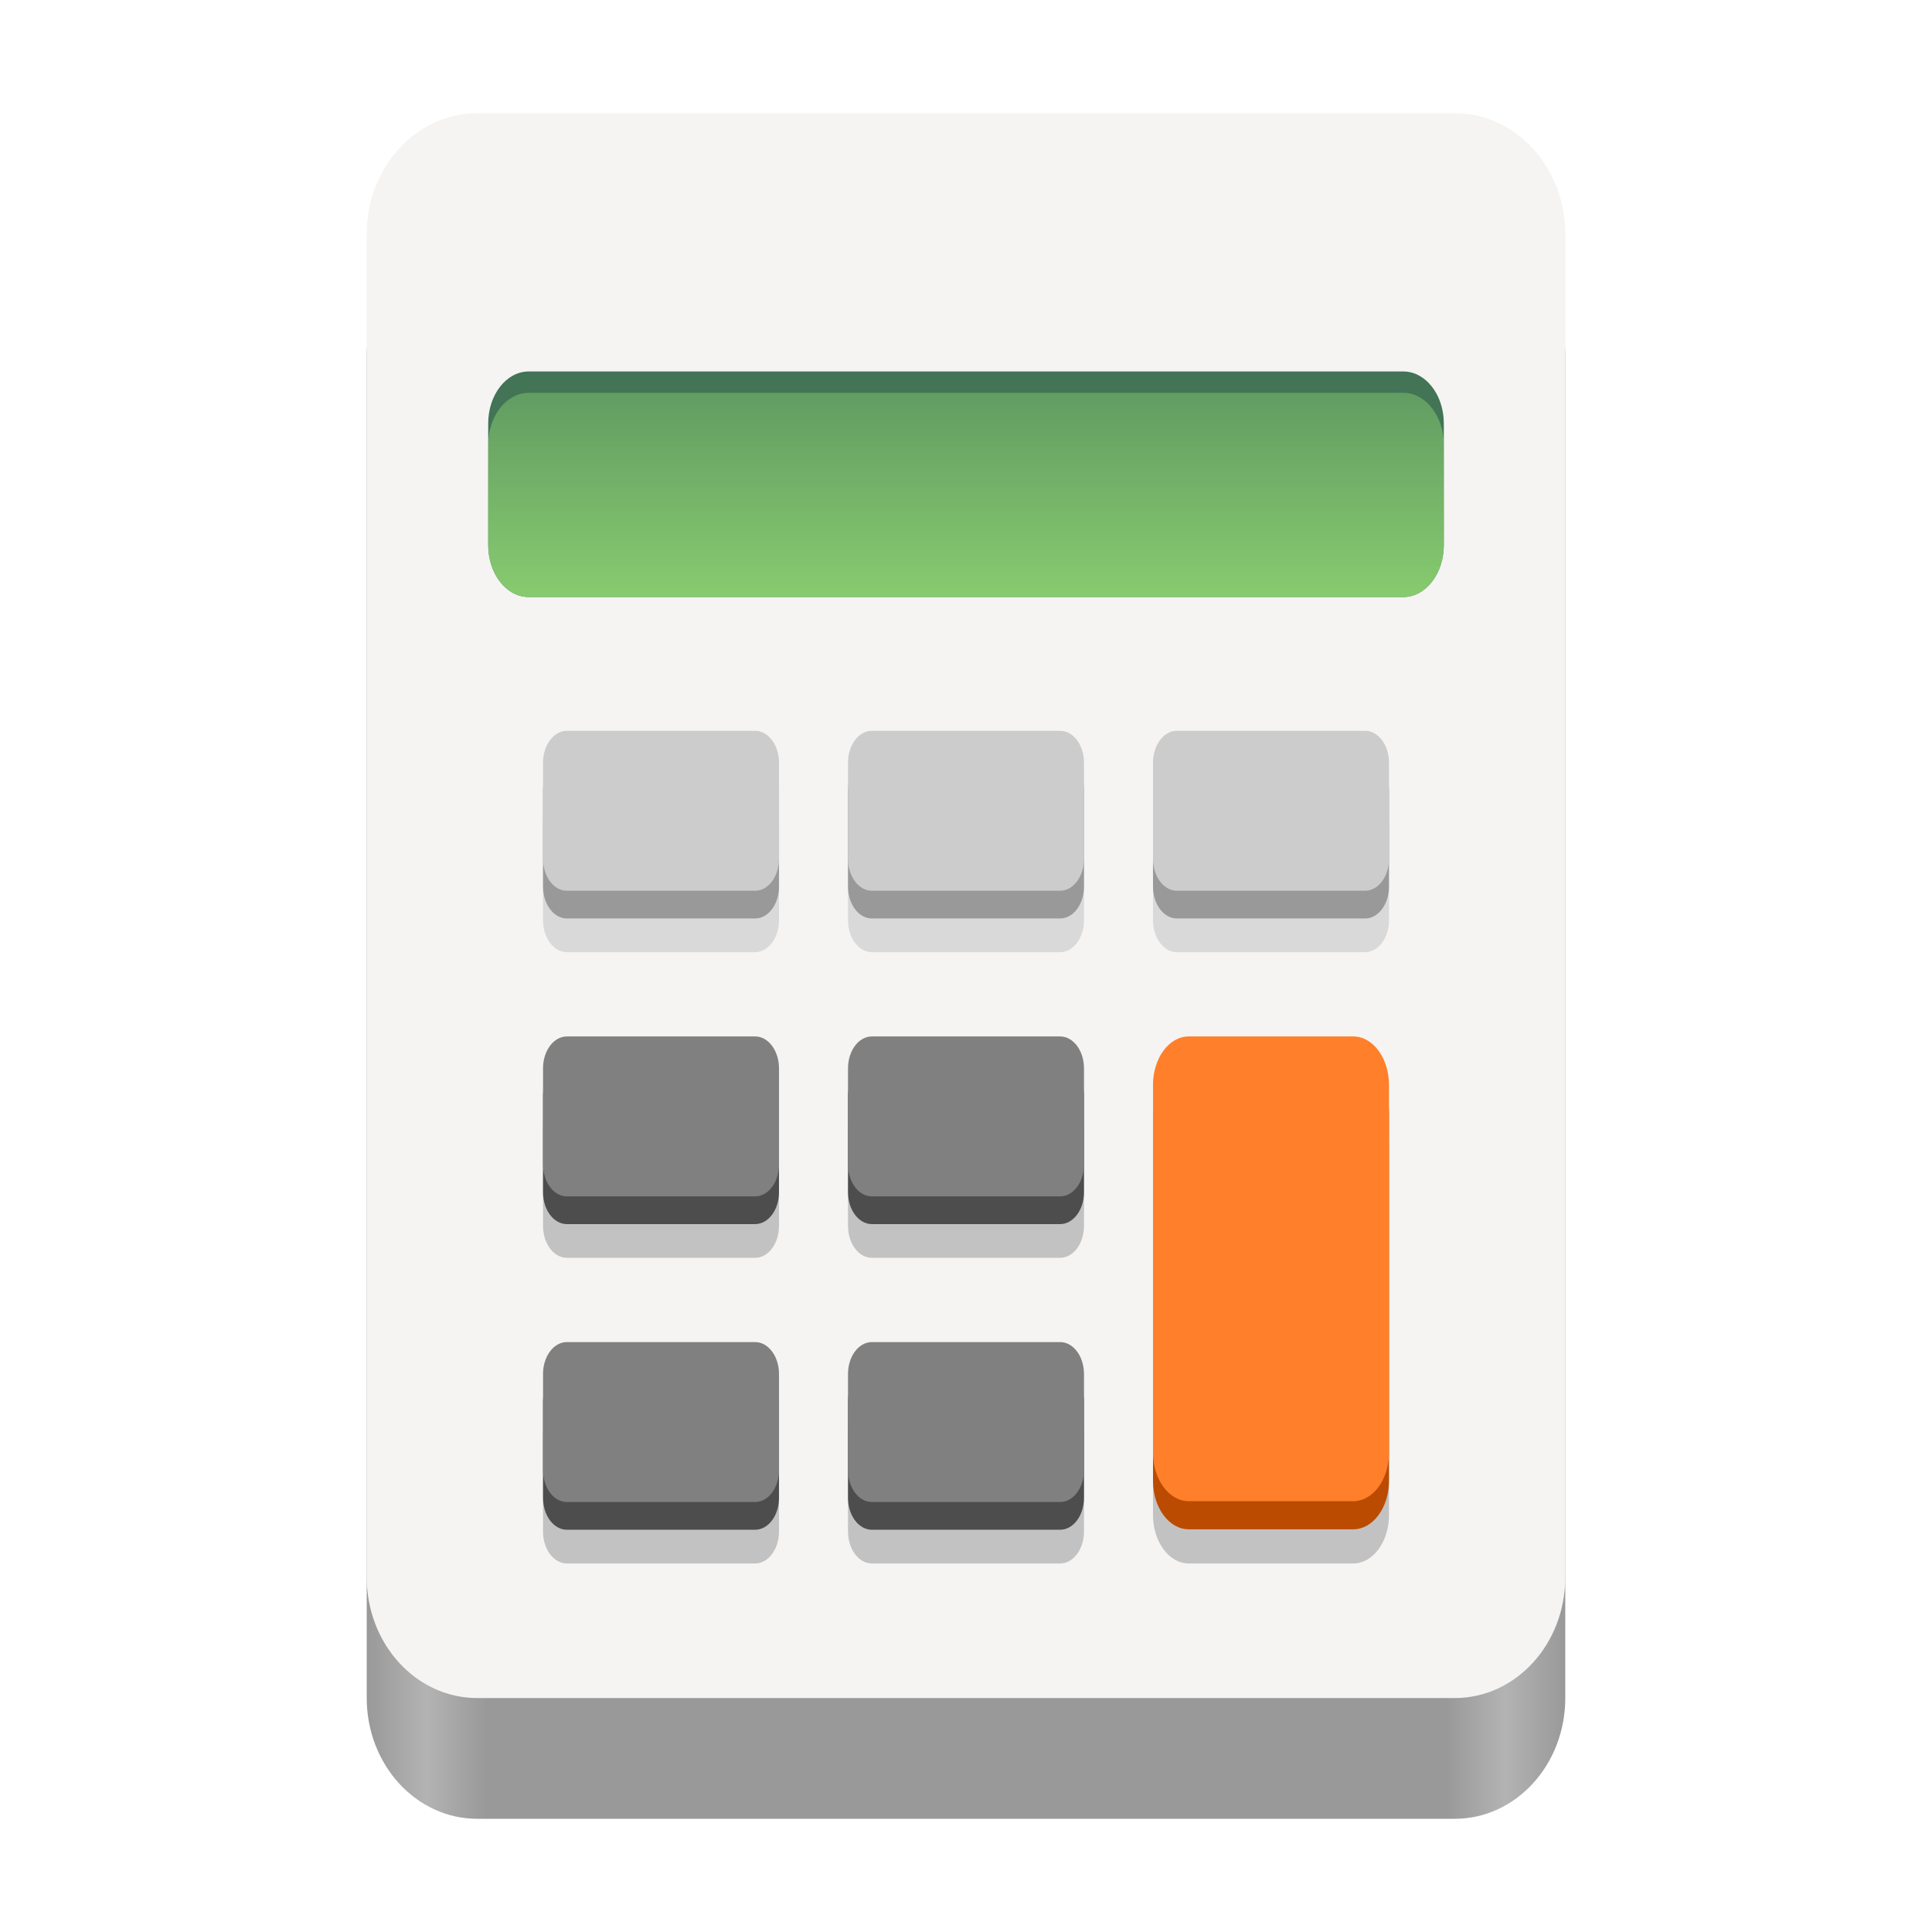
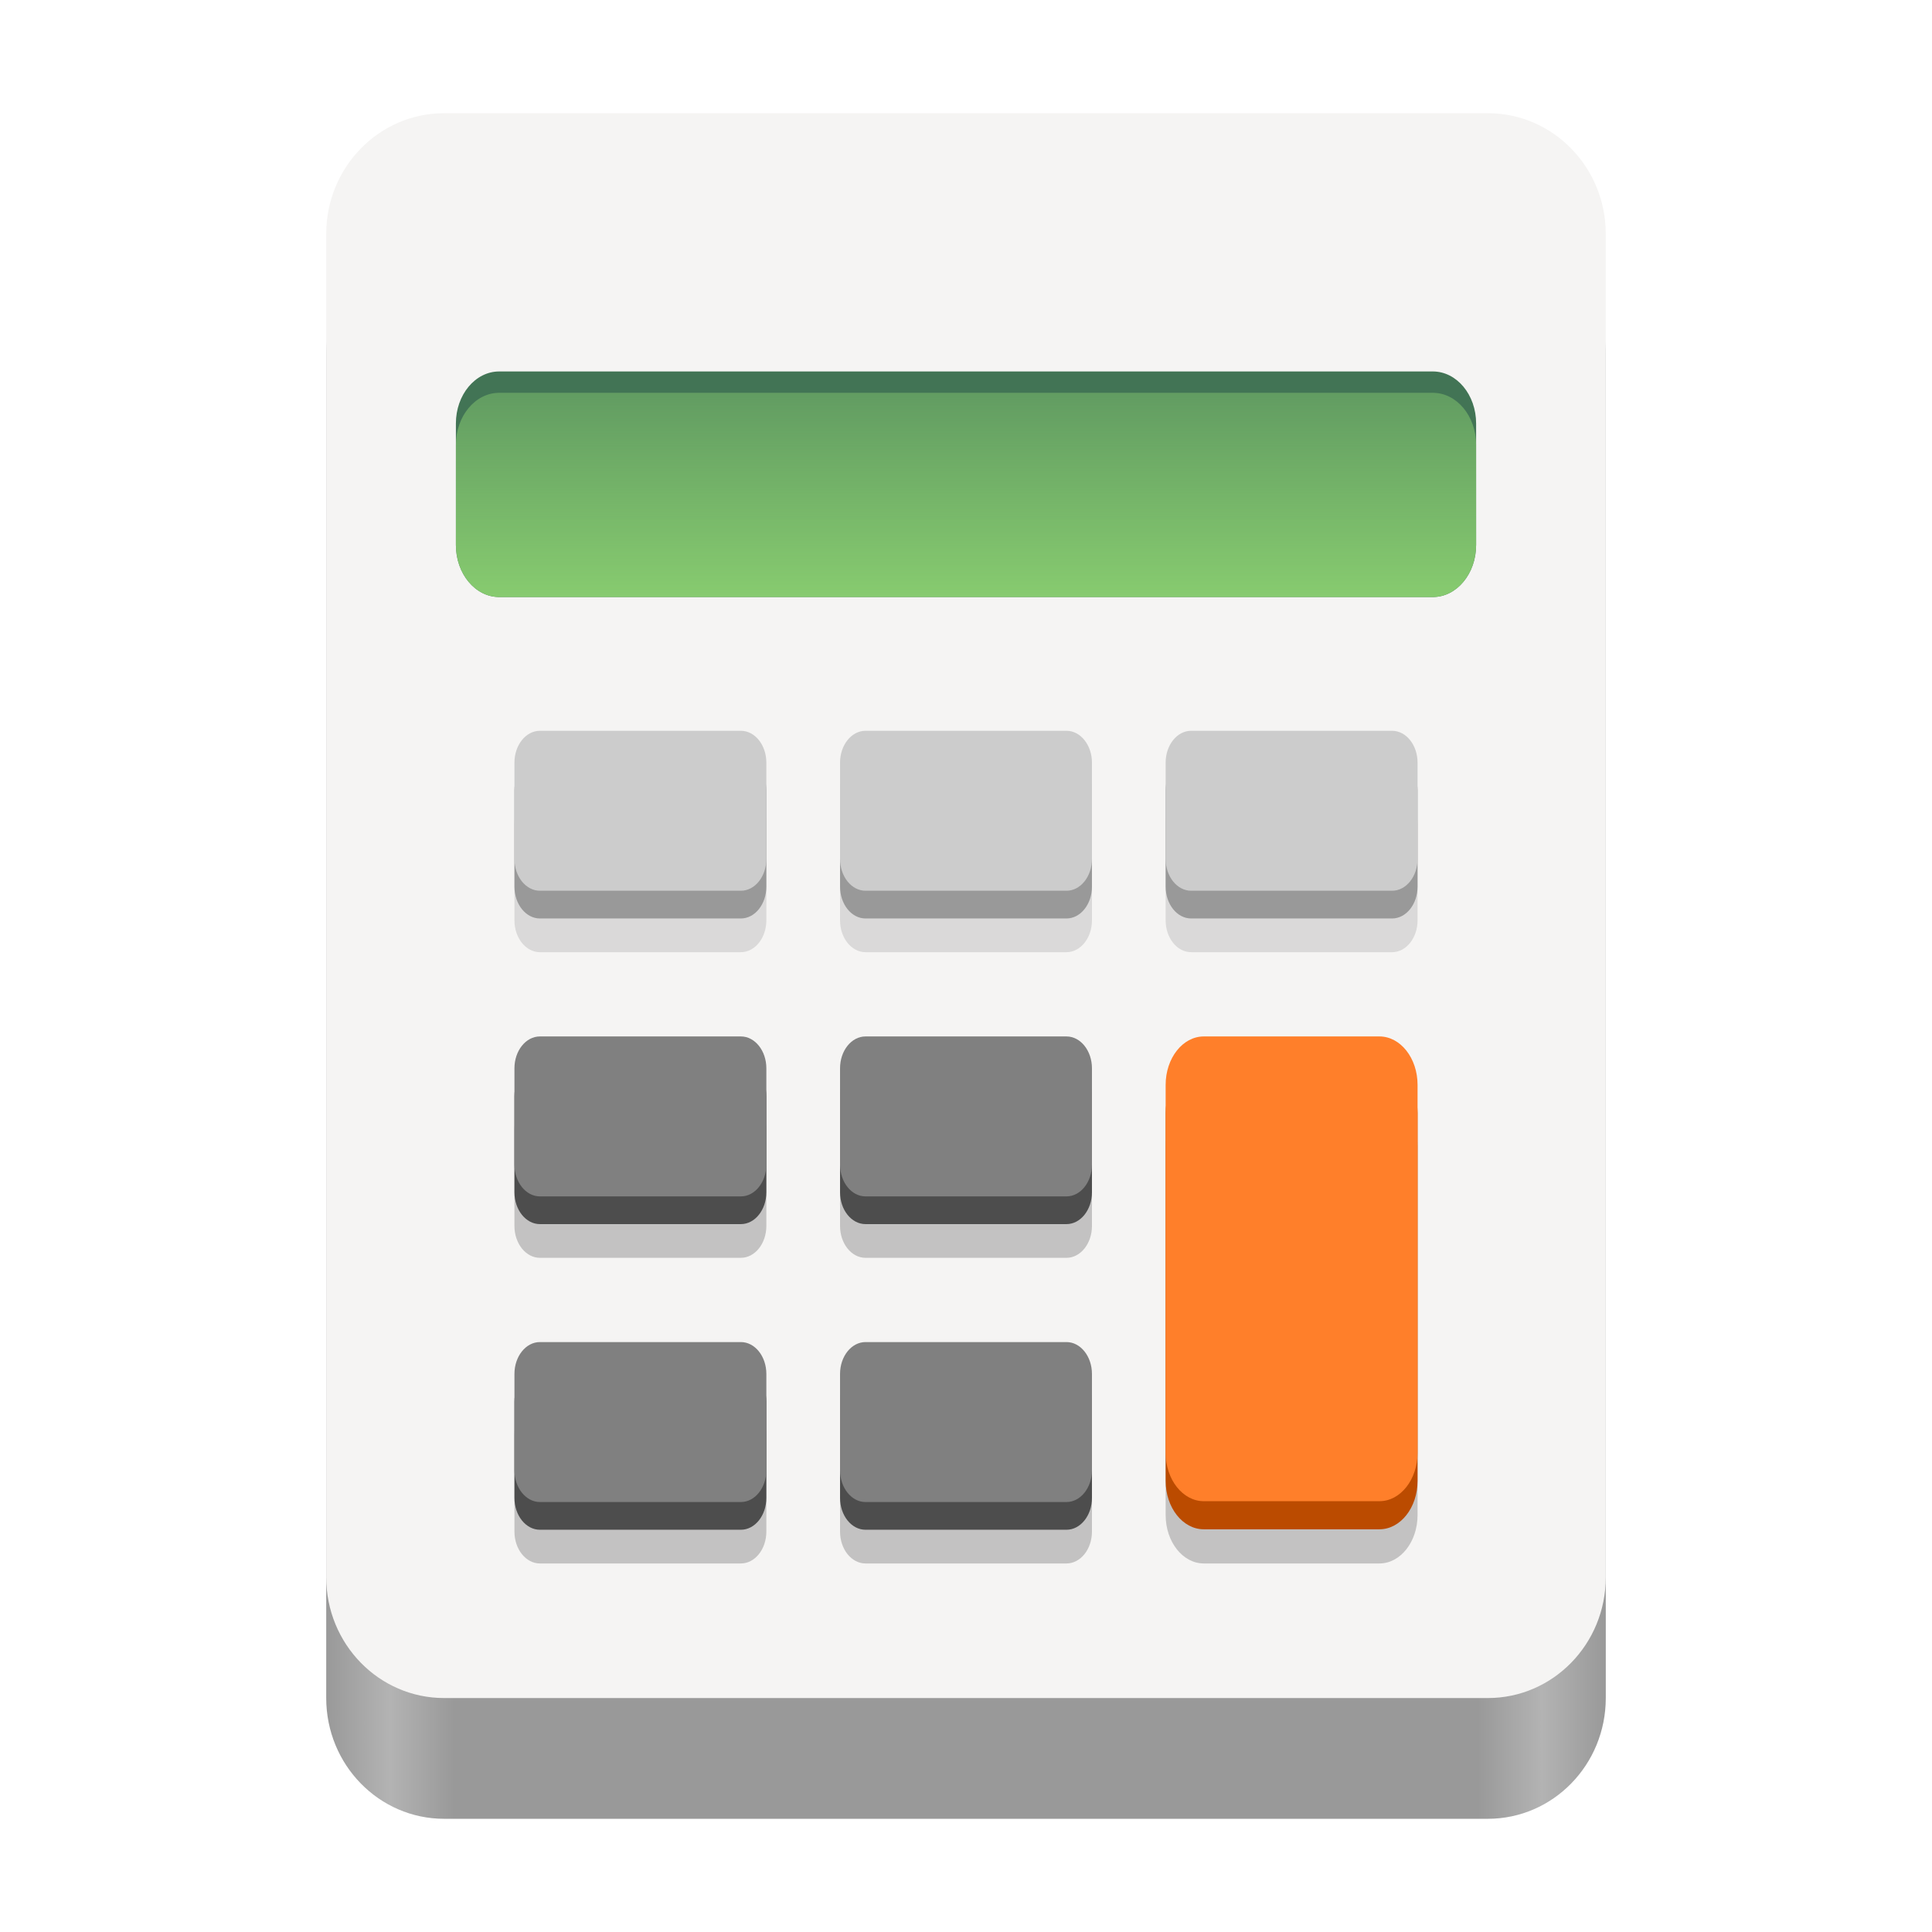
<svg xmlns="http://www.w3.org/2000/svg" xmlns:xlink="http://www.w3.org/1999/xlink" width="128" height="128" viewBox="0 0 128 128" version="1.1" id="svg5">
  <defs id="defs2">
    <linearGradient id="linearGradient2694">
      <stop style="stop-color:#87cb6f;stop-opacity:1;" offset="0" id="stop2690" />
      <stop style="stop-color:#8dd374;stop-opacity:0;" offset="1" id="stop2692" />
    </linearGradient>
    <linearGradient y2="236" x2="96" y1="236" x1="32" gradientTransform="translate(604.8168,170.5864)" gradientUnits="userSpaceOnUse" id="linearGradient1099" xlink:href="#linearGradient1036" />
    <linearGradient id="linearGradient1036">
      <stop id="stop1032" offset="0" style="stop-color:#d5d3cf;stop-opacity:1;" />
      <stop id="stop1034" offset="1" style="stop-color:#f6f5f4;stop-opacity:1" />
    </linearGradient>
    <radialGradient r="32" fy="-76" fx="-244" cy="-76" cx="-244" gradientTransform="matrix(0.8833333,0,0,0.8833333,-460.3502,463.1197)" gradientUnits="userSpaceOnUse" id="radialGradient1103" xlink:href="#linearGradient1069" />
    <linearGradient id="linearGradient1069">
      <stop id="stop1065" offset="0" style="stop-color:#d5d3cf;stop-opacity:1" />
      <stop id="stop1067-1" offset="1" style="stop-color:#949390;stop-opacity:1" />
    </linearGradient>
    <linearGradient gradientUnits="userSpaceOnUse" y2="232" x2="64" y1="262.5" x1="64" id="linearGradient1027" xlink:href="#linearGradient1025" gradientTransform="translate(-470.5864,432.8168)" />
    <linearGradient id="linearGradient1025">
      <stop id="stop1021" offset="0" style="stop-color:#9a9996;stop-opacity:1" />
      <stop id="stop1023" offset="1" style="stop-color:#77767b;stop-opacity:1" />
    </linearGradient>
    <clipPath clipPathUnits="userSpaceOnUse" id="clipPath1609-7">
      <path id="path1611-5" d="m 252,116 28,-28 v -8 h -36 v 36 z" style="fill:#e74747;stroke:none;stroke-width:0.25px;stroke-linecap:butt;stroke-linejoin:miter;stroke-opacity:1" />
    </clipPath>
    <linearGradient id="linearGradient8241">
      <stop style="stop-color:#999999;stop-opacity:1" offset="0" id="stop8237" />
      <stop style="stop-color:#b3b3b3;stop-opacity:1" offset="0.05" id="stop9349" />
      <stop style="stop-color:#999999;stop-opacity:1" offset="0.1" id="stop21746" />
      <stop style="stop-color:#999999;stop-opacity:1" offset="0.9" id="stop21940" />
      <stop style="stop-color:#b3b3b3;stop-opacity:1" offset="0.95" id="stop9351" />
      <stop style="stop-color:#999999;stop-opacity:1" offset="1" id="stop8239" />
    </linearGradient>
    <radialGradient r="32" fy="-76" fx="-244" cy="-76" cx="-244" gradientTransform="matrix(0.8833333,0,0,0.8833333,-460.3502,463.1197)" gradientUnits="userSpaceOnUse" id="radialGradient1103-5" xlink:href="#linearGradient1069" />
    <clipPath clipPathUnits="userSpaceOnUse" id="clipPath1609-7-7">
      <path id="path1611-5-0" d="m 252,116 28,-28 v -8 h -36 v 36 z" style="fill:#e74747;stroke:none;stroke-width:0.25px;stroke-linecap:butt;stroke-linejoin:miter;stroke-opacity:1" />
    </clipPath>
    <clipPath clipPathUnits="userSpaceOnUse" id="clipPath744">
      <rect style="fill:#1e88e5;fill-opacity:1;stroke-width:0.265" id="rect746" width="541.867" height="541.867" x="0" y="1.5987212e-14" rx="79.375" ry="79.375" />
    </clipPath>
    <clipPath clipPathUnits="userSpaceOnUse" id="clipPath62">
      <rect style="fill:#1e88e5;fill-opacity:1;stroke-width:0.265" id="rect64" width="541.867" height="541.867" x="2.2507105e-05" y="-0.422" rx="79.375" ry="79.375" />
    </clipPath>
-     <linearGradient xlink:href="#linearGradient8241" id="linearGradient8243" x1="11.5" y1="120.5" x2="116.5" y2="120.5" gradientUnits="userSpaceOnUse" gradientTransform="matrix(0.7562482,0,0,1,15.60011,0)" />
+     <linearGradient xlink:href="#linearGradient8241" id="linearGradient8243" x1="11.5" y1="120.5" x2="116.5" y2="120.5" gradientUnits="userSpaceOnUse" gradientTransform="matrix(0.8073687,0,0,1,12.3284,0)" />
    <radialGradient r="32" fy="-76" fx="-244" cy="-76" cx="-244" gradientTransform="matrix(0.8833333,0,0,0.8833333,-460.3502,463.1197)" gradientUnits="userSpaceOnUse" id="radialGradient1103-6" xlink:href="#linearGradient1069" />
    <clipPath clipPathUnits="userSpaceOnUse" id="clipPath1609-7-2">
      <path id="path1611-5-3" d="m 252,116 28,-28 v -8 h -36 v 36 z" style="fill:#e74747;stroke:none;stroke-width:0.25px;stroke-linecap:butt;stroke-linejoin:miter;stroke-opacity:1" />
    </clipPath>
    <clipPath clipPathUnits="userSpaceOnUse" id="clipPath966">
      <rect style="fill:#999999;fill-opacity:1;stroke-width:0.265" id="rect968" width="541.867" height="541.867" x="0" y="-2.8421709e-14" rx="79.375" ry="79.375" />
    </clipPath>
    <clipPath clipPathUnits="userSpaceOnUse" id="clipPath402">
      <rect style="fill:#999999;fill-opacity:1;stroke-width:0.265" id="rect404" width="541.867" height="541.867" x="1.5908203e-05" y="1.5908203e-05" rx="79.375" ry="79.375" />
    </clipPath>
    <clipPath clipPathUnits="userSpaceOnUse" id="clipPath2739">
      <rect style="fill:#999999;fill-opacity:1;stroke-width:0.265" id="rect2741" width="541.867" height="541.867" x="-7.8515623e-06" y="1.863" rx="79.375" ry="79.375" />
    </clipPath>
-     <linearGradient xlink:href="#linearGradient2694" id="linearGradient2696" x1="64" y1="39.555" x2="64" y2="15.5" gradientUnits="userSpaceOnUse" gradientTransform="matrix(0.9145707,0,0,1,5.467479,0)" />
+     <linearGradient xlink:href="#linearGradient2694" id="linearGradient2696" x1="64" y1="39.555" x2="64" y2="15.5" gradientUnits="userSpaceOnUse" gradientTransform="matrix(0.9763933,0,0,1,1.510828,0)" />
  </defs>
  <g id="layer2">
-     <rect style="fill:url(#linearGradient8243);fill-opacity:1;stroke-width:0.87" id="rect440" width="79.406" height="105" x="24.297" y="15.5" rx="7.317" ry="8" />
-     <rect style="fill:#f5f4f3;fill-opacity:1;stroke-width:0.87" id="rect358" width="79.406" height="105" x="24.297" y="7.5" rx="7.317" ry="8" />
-     <rect style="fill:#427455;fill-opacity:1;stroke:none;stroke-width:0.506;stroke-miterlimit:4;stroke-dasharray:none;stroke-opacity:1" id="rect4359" width="63.313" height="14.945" x="32.344" y="24.61" rx="2.687" ry="3.448" />
-     <rect style="fill:url(#linearGradient2696);fill-opacity:1;stroke-width:3.954" id="rect958" width="63.313" height="13.531" x="32.344" y="26.024" rx="2.687" ry="3.448" />
-     <rect style="opacity:0.3;fill:#999999;stroke-width:1.739" id="rect1812" width="15.634" height="10.597" x="35.977" y="52.487" rx="1.581" ry="2.112" />
-     <rect style="fill:#999999;stroke-width:1.739" id="rect6360" width="15.634" height="10.597" x="35.977" y="50.254" rx="1.581" ry="2.112" />
-     <rect style="fill:#cccccc;stroke-width:1.739" id="rect1760" width="15.634" height="10.597" x="35.977" y="48.417" rx="1.581" ry="2.112" />
-     <rect style="opacity:0.3;fill:#4d4d4d;stroke-width:1.739" id="rect1814" width="15.634" height="10.597" x="35.977" y="92.986" rx="1.581" ry="2.112" />
-     <rect style="fill:#4d4d4d;stroke-width:1.739" id="rect6564" width="15.634" height="10.597" x="35.977" y="90.753" rx="1.581" ry="2.112" />
-     <rect style="fill:#808080;stroke-width:1.739" id="rect2137" width="15.634" height="10.597" x="35.977" y="88.916" rx="1.581" ry="2.112" />
-     <g id="g1820" style="opacity:0.3;stroke-width:1.111" transform="matrix(0.2420125,0,0,0.3234156,0.7316451,-13.44593)">
+     <rect style="fill:url(#linearGradient8243);fill-opacity:1;stroke-width:0.899" id="rect440" width="84.774" height="105" x="21.613" y="15.5" rx="7.811" ry="8" />
+     <rect style="fill:#f5f4f3;fill-opacity:1;stroke-width:0.899" id="rect358" width="84.773" height="105" x="21.613" y="7.5" rx="7.811" ry="8" />
+     <rect style="fill:#427455;fill-opacity:1;stroke:none;stroke-width:0.523;stroke-miterlimit:4;stroke-dasharray:none;stroke-opacity:1" id="rect4359" width="67.593" height="14.945" x="30.204" y="24.61" rx="2.869" ry="3.448" />
+     <rect style="fill:url(#linearGradient2696);fill-opacity:1;stroke-width:4.085" id="rect958" width="67.593" height="13.531" x="30.204" y="26.024" rx="2.869" ry="3.448" />
+     <rect style="opacity:0.3;fill:#999999;stroke-width:1.796" id="rect1812" width="16.69" height="10.597" x="34.083" y="52.487" rx="1.688" ry="2.112" />
+     <rect style="fill:#999999;stroke-width:1.796" id="rect6360" width="16.69" height="10.597" x="34.083" y="50.254" rx="1.688" ry="2.112" />
+     <rect style="fill:#cccccc;stroke-width:1.796" id="rect1760" width="16.69" height="10.597" x="34.083" y="48.417" rx="1.688" ry="2.112" />
+     <rect style="opacity:0.3;fill:#4d4d4d;stroke-width:1.796" id="rect1814" width="16.69" height="10.597" x="34.083" y="92.986" rx="1.688" ry="2.112" />
+     <rect style="fill:#4d4d4d;stroke-width:1.796" id="rect6564" width="16.69" height="10.597" x="34.083" y="90.753" rx="1.688" ry="2.112" />
+     <rect style="fill:#808080;stroke-width:1.796" id="rect2137" width="16.69" height="10.597" x="34.083" y="88.916" rx="1.688" ry="2.112" />
+     <g id="g1820" style="opacity:0.3;stroke-width:1.111" transform="matrix(0.258372,0,0,0.3234156,-3.545136,-13.44593)">
      <rect style="fill:#4d4d4d;stroke-width:8.684" id="rect1818" width="90.264" height="45.783" x="111.246" y="248.042" rx="9.127" ry="9.127" transform="matrix(0.7156538,0,0,0.7156538,66.01995,88.96449)" />
    </g>
-     <g id="g1155" style="fill:#4d4d4d;stroke-width:1.111" transform="matrix(0.2420125,0,0,0.3234156,0.7316451,-15.67893)">
+     <g id="g1155" style="fill:#4d4d4d;stroke-width:1.111" transform="matrix(0.258372,0,0,0.3234156,-3.545136,-15.67893)">
      <rect style="fill:#4d4d4d;stroke-width:8.684" id="rect1135" width="90.264" height="45.783" x="111.246" y="248.042" rx="9.127" ry="9.127" transform="matrix(0.7156538,0,0,0.7156538,66.01995,88.96449)" />
    </g>
-     <rect style="fill:#808080;stroke-width:1.739" id="rect1143" width="15.634" height="10.597" x="35.977" y="68.667" rx="1.581" ry="2.112" />
-     <rect style="opacity:0.3;fill:#999999;stroke-width:1.739" id="rect1822" width="15.634" height="10.597" x="56.183" y="52.487" rx="1.581" ry="2.112" />
-     <rect style="fill:#999999;stroke-width:1.739" id="rect6362" width="15.634" height="10.597" x="56.183" y="50.254" rx="1.581" ry="2.112" />
-     <rect style="fill:#cccccc;stroke-width:1.739" id="rect1864" width="15.634" height="10.597" x="56.183" y="48.417" rx="1.581" ry="2.112" />
-     <rect style="opacity:0.3;fill:#4d4d4d;stroke-width:1.739" id="rect1824" width="15.634" height="10.597" x="56.183" y="92.986" rx="1.581" ry="2.112" />
-     <rect style="fill:#4d4d4d;stroke-width:1.739" id="rect6566" width="15.634" height="10.597" x="56.183" y="90.753" rx="1.581" ry="2.112" />
-     <rect style="fill:#808080;stroke-width:1.739" id="rect2139" width="15.634" height="10.597" x="56.183" y="88.916" rx="1.581" ry="2.112" />
-     <g id="g1830" style="opacity:0.3;stroke-width:1.111" transform="matrix(0.2420125,0,0,0.3234156,-1.569262,-13.44593)">
+     <rect style="fill:#808080;stroke-width:1.796" id="rect1143" width="16.69" height="10.597" x="34.083" y="68.667" rx="1.688" ry="2.112" />
+     <rect style="opacity:0.3;fill:#999999;stroke-width:1.796" id="rect1822" width="16.69" height="10.597" x="55.655" y="52.487" rx="1.688" ry="2.112" />
+     <rect style="fill:#999999;stroke-width:1.796" id="rect6362" width="16.69" height="10.597" x="55.655" y="50.254" rx="1.688" ry="2.112" />
+     <rect style="fill:#cccccc;stroke-width:1.796" id="rect1864" width="16.69" height="10.597" x="55.655" y="48.417" rx="1.688" ry="2.112" />
+     <rect style="opacity:0.3;fill:#4d4d4d;stroke-width:1.796" id="rect1824" width="16.69" height="10.597" x="55.655" y="92.986" rx="1.688" ry="2.112" />
+     <rect style="fill:#4d4d4d;stroke-width:1.796" id="rect6566" width="16.69" height="10.597" x="55.655" y="90.753" rx="1.688" ry="2.112" />
+     <rect style="fill:#808080;stroke-width:1.796" id="rect2139" width="16.69" height="10.597" x="55.655" y="88.916" rx="1.688" ry="2.112" />
+     <g id="g1830" style="opacity:0.3;stroke-width:1.111" transform="matrix(0.258372,0,0,0.3234156,-6.001579,-13.44593)">
      <rect style="fill:#4d4d4d;stroke-width:8.684" id="rect1828" width="90.264" height="45.783" x="241.198" y="248.042" rx="9.127" ry="9.127" transform="matrix(0.7156538,0,0,0.7156538,66.01995,88.96449)" />
    </g>
-     <g id="g1152" style="fill:#4d4d4d;stroke-width:1.111" transform="matrix(0.2420125,0,0,0.3234156,-1.569262,-15.67893)">
+     <g id="g1152" style="fill:#4d4d4d;stroke-width:1.111" transform="matrix(0.258372,0,0,0.3234156,-6.001579,-15.67893)">
      <rect style="fill:#4d4d4d;stroke-width:8.684" id="rect1137" width="90.264" height="45.783" x="241.198" y="248.042" rx="9.127" ry="9.127" transform="matrix(0.7156538,0,0,0.7156538,66.01995,88.96449)" />
    </g>
-     <rect style="fill:#808080;stroke-width:1.739" id="rect1145" width="15.634" height="10.597" x="56.183" y="68.667" rx="1.581" ry="2.112" />
-     <rect style="opacity:0.3;fill:#999999;stroke-width:1.739" id="rect1832" width="15.634" height="10.597" x="76.39" y="52.487" rx="1.581" ry="2.112" />
-     <rect style="fill:#999999;stroke-width:1.739" id="rect6364" width="15.634" height="10.597" x="76.39" y="50.254" rx="1.581" ry="2.112" />
-     <rect style="fill:#cccccc;stroke-width:1.739" id="rect1866" width="15.634" height="10.597" x="76.39" y="48.417" rx="1.581" ry="2.112" />
-     <rect style="opacity:0.3;fill:#4d4d4d;fill-opacity:1;stroke-width:2.964" id="rect1834" width="15.634" height="30.791" x="76.39" y="72.792" rx="2.368" ry="3.208" />
-     <rect style="fill:#bb4b00;fill-opacity:1;stroke-width:2.964" id="rect6568" width="15.634" height="30.791" x="76.39" y="70.529" rx="2.368" ry="3.208" />
-     <rect style="fill:#ff7f2a;stroke-width:2.964" id="rect2141" width="15.634" height="30.791" x="76.39" y="68.667" rx="2.368" ry="3.208" />
+     <rect style="fill:#808080;stroke-width:1.796" id="rect1145" width="16.69" height="10.597" x="55.655" y="68.667" rx="1.688" ry="2.112" />
+     <rect style="opacity:0.3;fill:#999999;stroke-width:1.796" id="rect1832" width="16.69" height="10.597" x="77.227" y="52.487" rx="1.688" ry="2.112" />
+     <rect style="fill:#999999;stroke-width:1.796" id="rect6364" width="16.69" height="10.597" x="77.227" y="50.254" rx="1.688" ry="2.112" />
+     <rect style="fill:#cccccc;stroke-width:1.796" id="rect1866" width="16.69" height="10.597" x="77.227" y="48.417" rx="1.688" ry="2.112" />
+     <rect style="opacity:0.3;fill:#4d4d4d;fill-opacity:1;stroke-width:3.062" id="rect1834" width="16.69" height="30.791" x="77.227" y="72.792" rx="2.528" ry="3.208" />
+     <rect style="fill:#bb4b00;fill-opacity:1;stroke-width:3.062" id="rect6568" width="16.69" height="30.791" x="77.227" y="70.529" rx="2.528" ry="3.208" />
+     <rect style="fill:#ff7f2a;stroke-width:3.062" id="rect2141" width="16.69" height="30.791" x="77.227" y="68.667" rx="2.528" ry="3.208" />
  </g>
</svg>
